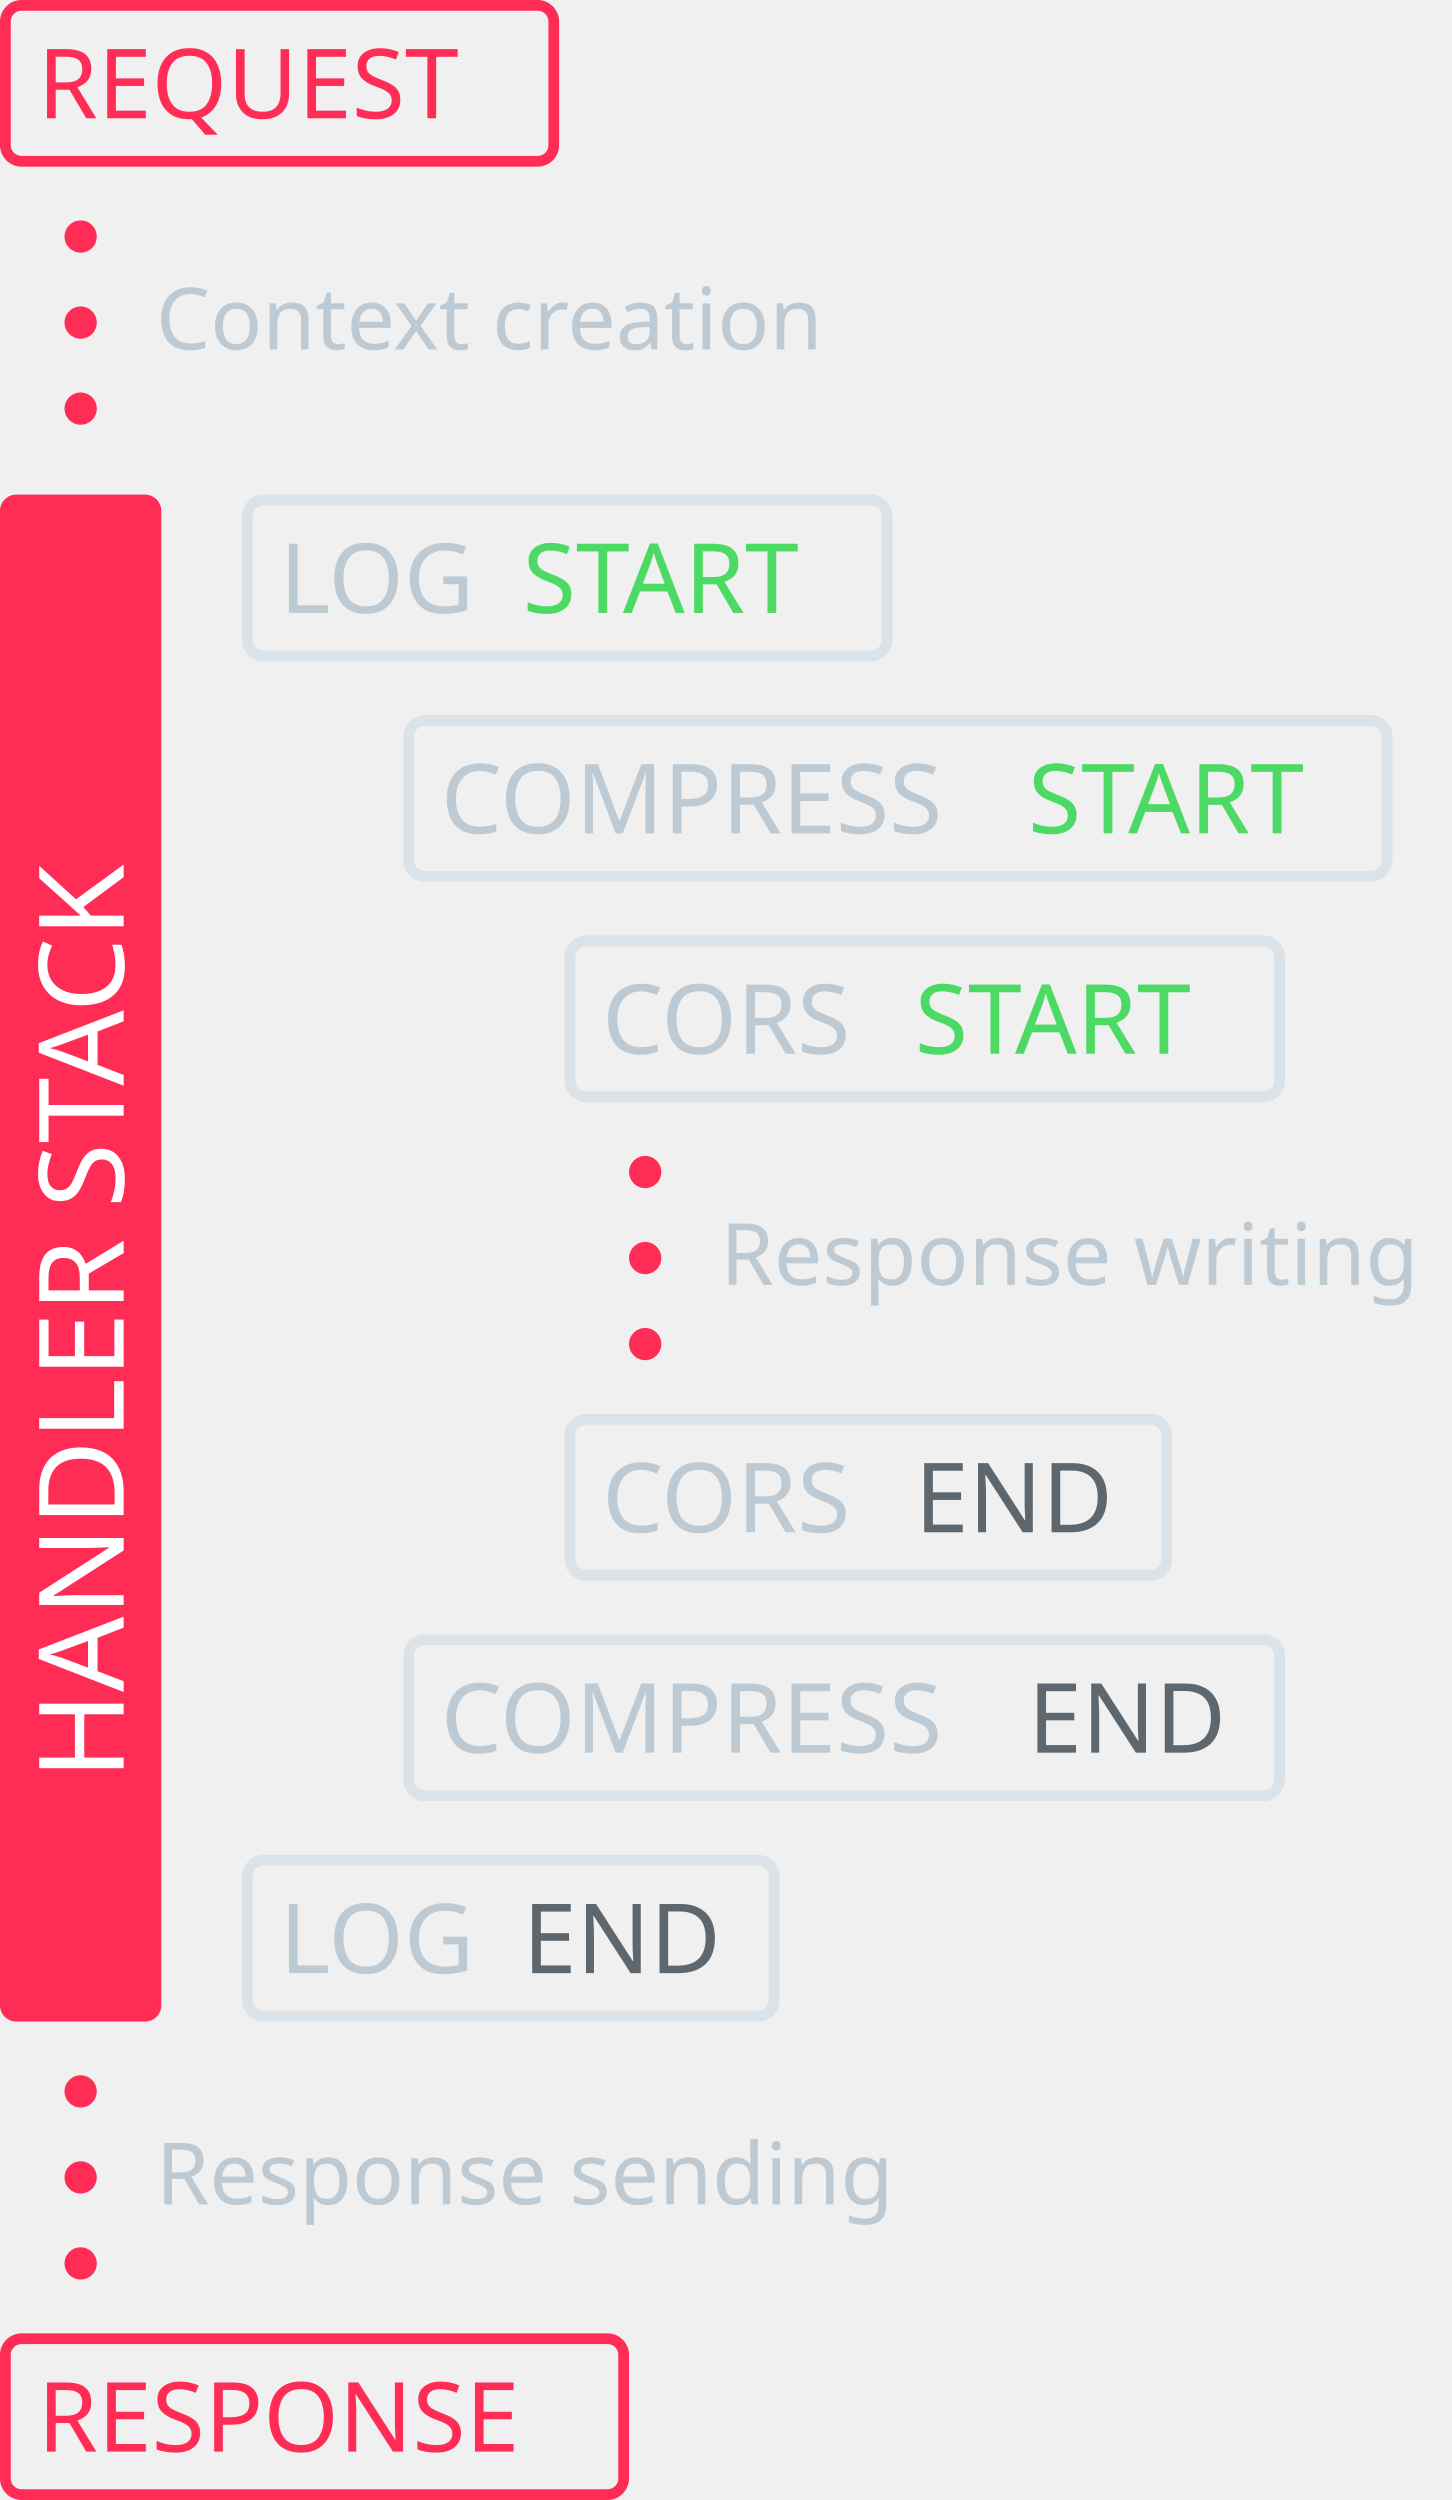
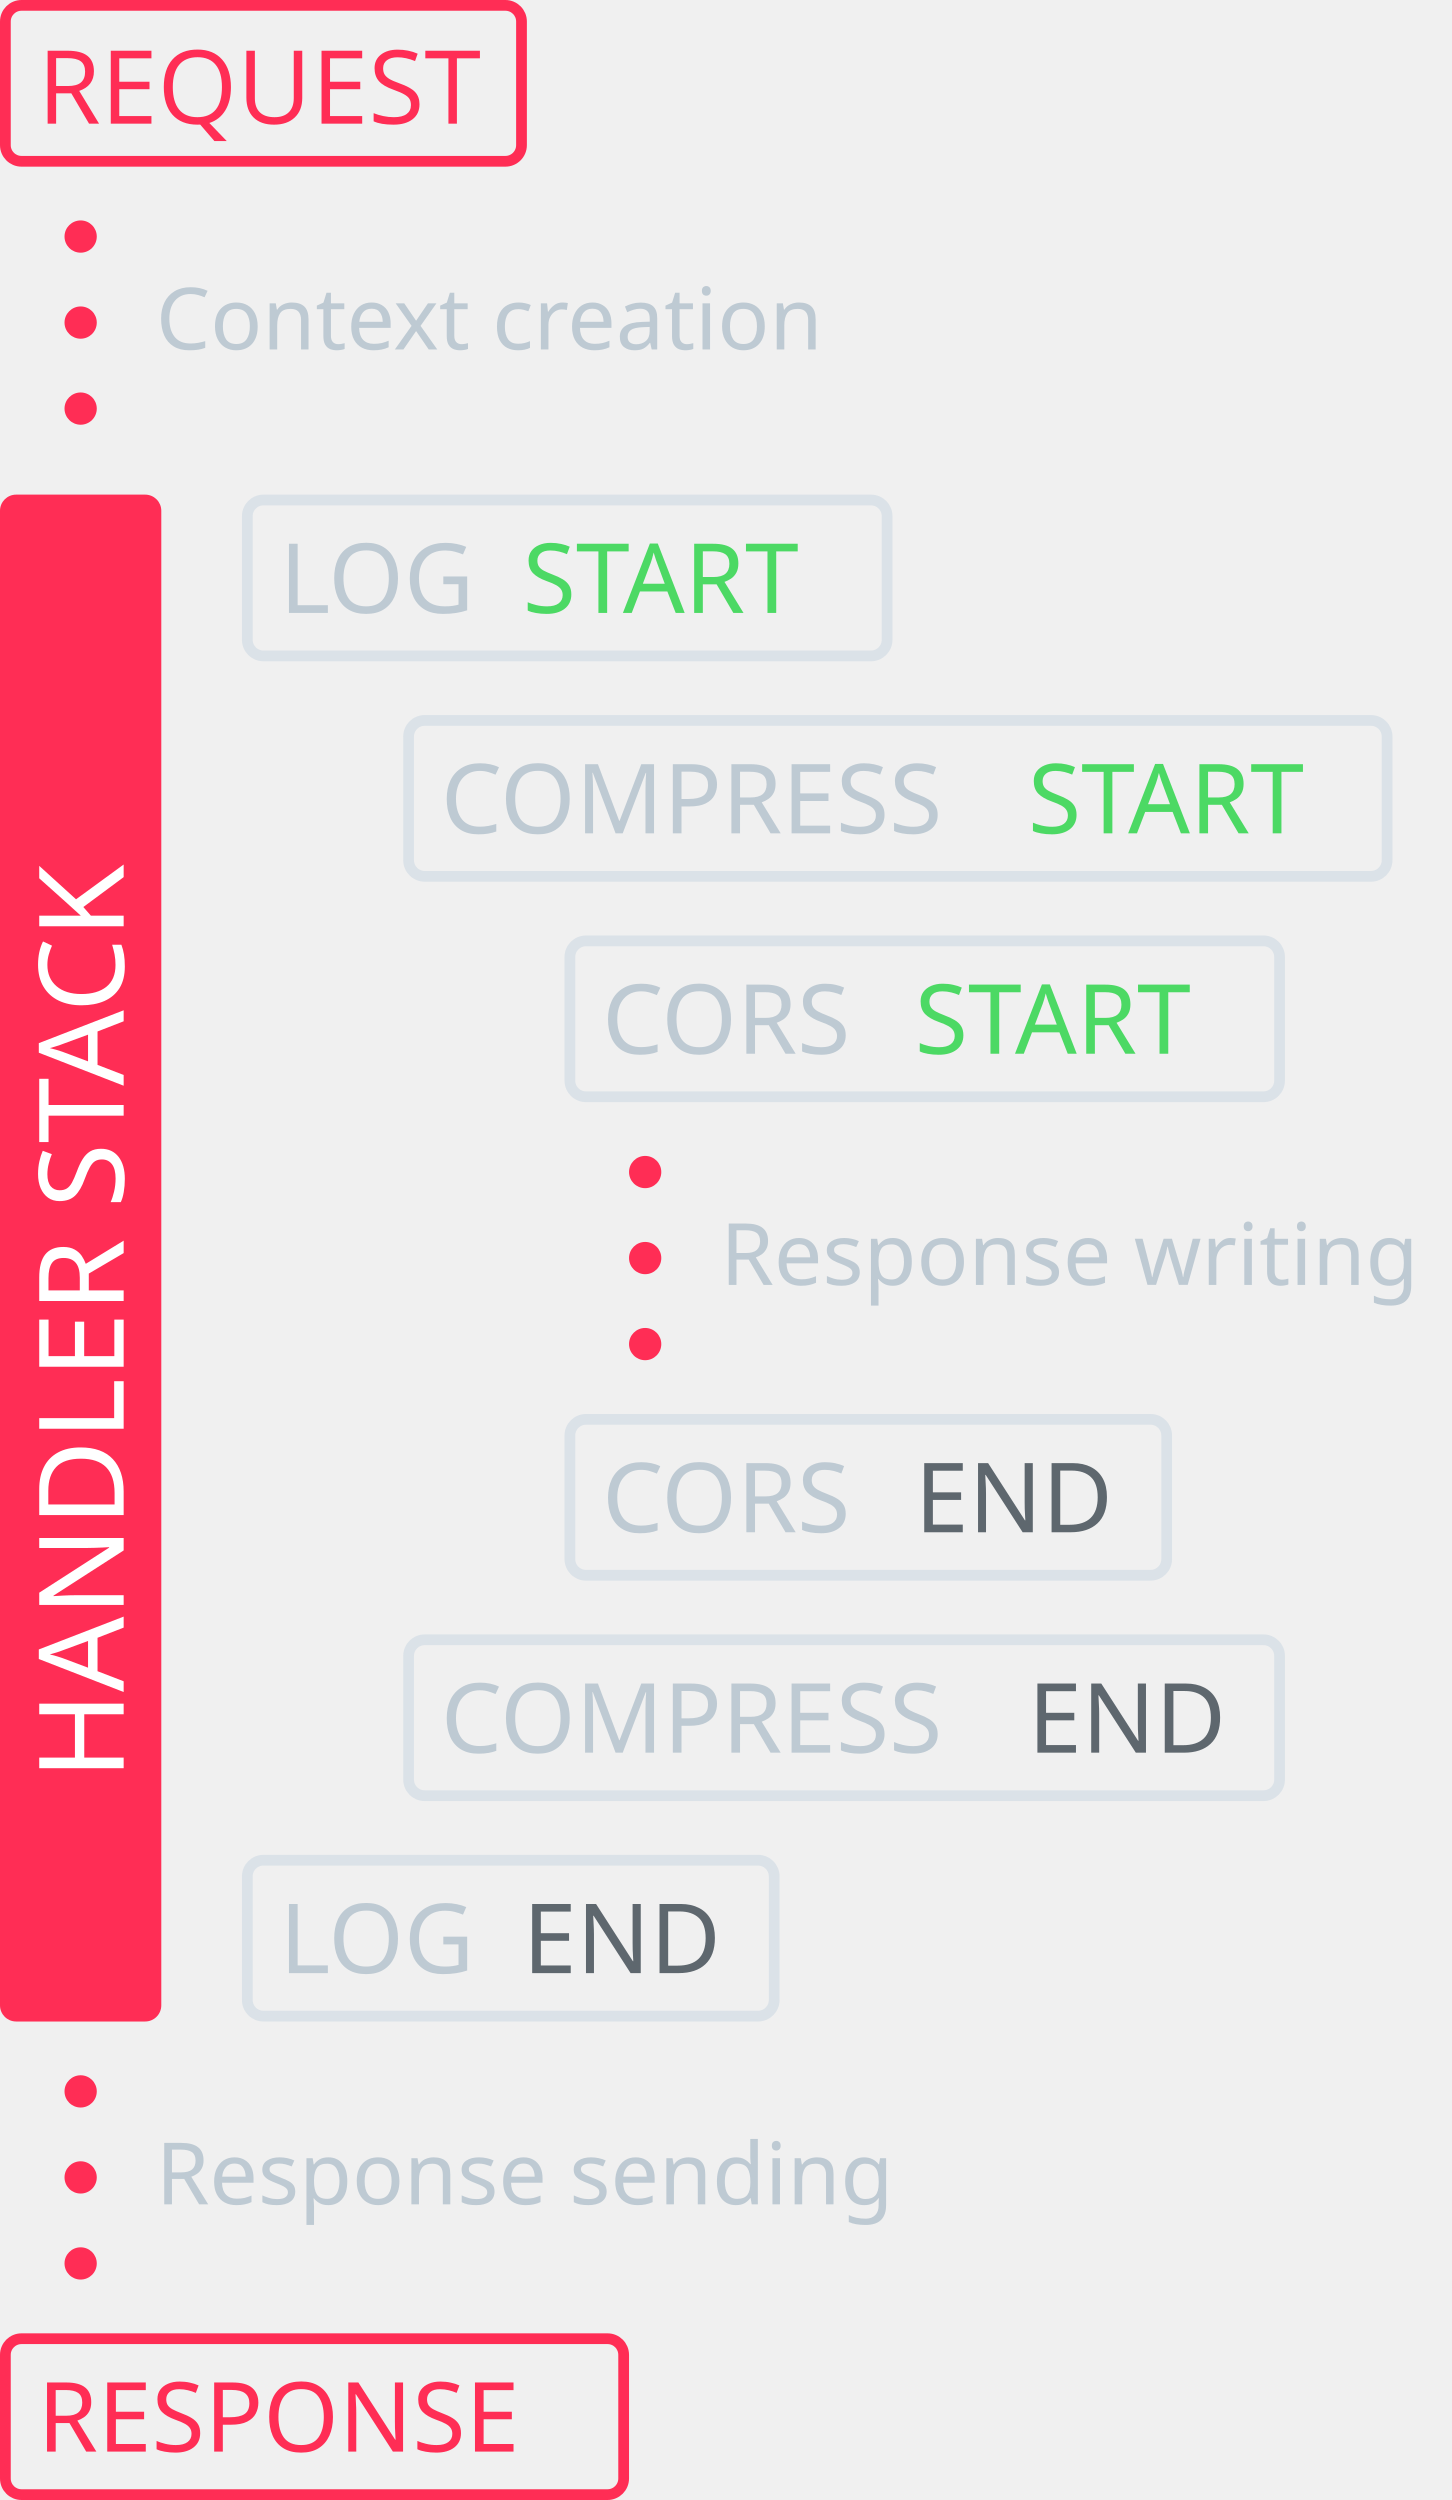
<svg xmlns="http://www.w3.org/2000/svg" width="270px" height="465px" viewBox="0 0 270 465" version="1.1">
  <defs />
  <g stroke="none" stroke-width="1" fill="none" fill-rule="evenodd">
    <g>
      <g transform="translate(1, 435)">
        <rect stroke="#FF2D55" stroke-width="2" x="0" y="0" width="115" height="29" rx="3" />
        <text font-family="Gotham" font-size="18" font-weight="313" fill="#FF2D55">
          <tspan x="6" y="21">RESPONSE</tspan>
        </text>
      </g>
      <g transform="translate(12, 386)">
        <text font-family="Gotham" font-size="16" font-weight="260" fill="#BECAD3">
          <tspan x="17" y="24">Response sending</tspan>
        </text>
        <g fill="#FF2D55">
          <circle cx="3" cy="3" r="3" />
          <circle cx="3" cy="35" r="3" />
          <circle cx="3" cy="19" r="3" />
        </g>
      </g>
      <g transform="translate(15.5, 234) rotate(-90) translate(-15.5, -234) translate(-126.5, 218.5)">
        <rect fill="#FF2D55" x="0" y="1.77635684e-15" width="284" height="30" rx="3" />
        <text font-family="Gotham" font-size="22" font-weight="260" fill="#FFFFFF">
          <tspan x="44.98" y="23">HANDLER STACK</tspan>
        </text>
      </g>
      <g transform="translate(46, 346)">
        <rect stroke="#DBE2E8" stroke-width="2" x="0" y="0" width="98" height="29" rx="3" />
        <text font-family="Gotham" font-size="18" font-weight="313">
          <tspan x="6" y="21" fill="#BECAD3">LOG </tspan>
          <tspan x="51.234" y="21" fill="#5E676E">END</tspan>
        </text>
      </g>
      <g transform="translate(76, 305)">
        <rect stroke="#DBE2E8" stroke-width="2" x="0" y="0" width="162" height="29" rx="3" />
        <text font-family="Gotham" font-size="18" font-weight="313">
          <tspan x="6" y="21" fill="#BECAD3">COMPRESS </tspan>
          <tspan x="115.206" y="21" fill="#5E676E">END</tspan>
        </text>
      </g>
      <g transform="translate(106, 264)">
        <rect stroke="#DBE2E8" stroke-width="2" x="0" y="0" width="111" height="29" rx="3" />
        <text font-family="Gotham" font-size="18" font-weight="313">
          <tspan x="6" y="21" fill="#BECAD3">CORS </tspan>
          <tspan x="64.158" y="21" fill="#5E676E">END</tspan>
        </text>
      </g>
      <g transform="translate(117, 215)">
        <text font-family="Gotham" font-size="16" font-weight="260" fill="#BECAD3">
          <tspan x="17" y="24">Response writing</tspan>
        </text>
        <g fill="#FF2D55">
          <circle cx="3" cy="3" r="3" />
          <circle cx="3" cy="35" r="3" />
          <circle cx="3" cy="19" r="3" />
        </g>
      </g>
      <g transform="translate(106, 175)">
        <rect stroke="#DBE2E8" stroke-width="2" x="0" y="0" width="132" height="29" rx="3" />
        <text font-family="Gotham" font-size="18" font-weight="313">
          <tspan x="6" y="21" fill="#BECAD3">CORS </tspan>
          <tspan x="64.158" y="21" fill="#4CD964">START</tspan>
        </text>
      </g>
      <g transform="translate(76, 134)">
        <rect stroke="#DBE2E8" stroke-width="2" x="0" y="0" width="182" height="29" rx="3" />
        <text font-family="Gotham" font-size="18" font-weight="313">
          <tspan x="6" y="21" fill="#BECAD3">COMPRESS </tspan>
          <tspan x="115.206" y="21" fill="#4CD964">START</tspan>
        </text>
      </g>
      <g transform="translate(46, 93)">
        <rect stroke="#DBE2E8" stroke-width="2" x="0" y="0" width="119" height="29" rx="3" />
        <text font-family="Gotham" font-size="18" font-weight="313">
          <tspan x="6" y="21" fill="#BECAD3">LOG </tspan>
          <tspan x="51.234" y="21" fill="#4CD964">START</tspan>
        </text>
      </g>
      <g transform="translate(12, 41)">
        <text font-family="Gotham" font-size="16" font-weight="260" fill="#BECAD3">
          <tspan x="17" y="24">Context creation</tspan>
        </text>
        <g fill="#FF2D55">
          <circle cx="3" cy="3" r="3" />
          <circle cx="3" cy="35" r="3" />
          <circle cx="3" cy="19" r="3" />
        </g>
      </g>
      <g transform="translate(1, 1)">
-         <rect stroke="#FF2D55" stroke-width="2" x="0" y="0" width="102" height="29" rx="3" />
-         <text font-family="Gotham" font-size="18" font-weight="313" fill="#FF2D55">
-           <tspan x="6" y="21">REQUEST</tspan>
+         <rect stroke="#FF2D55" stroke-width="2" x="0" y="0" width="96" height="29" rx="3" />
+         <text font-family="Open Sans" font-size="19" font-weight="normal" fill="#FF2D55">
+           <tspan x="6" y="22">REQUEST</tspan>
        </text>
      </g>
    </g>
  </g>
</svg>
